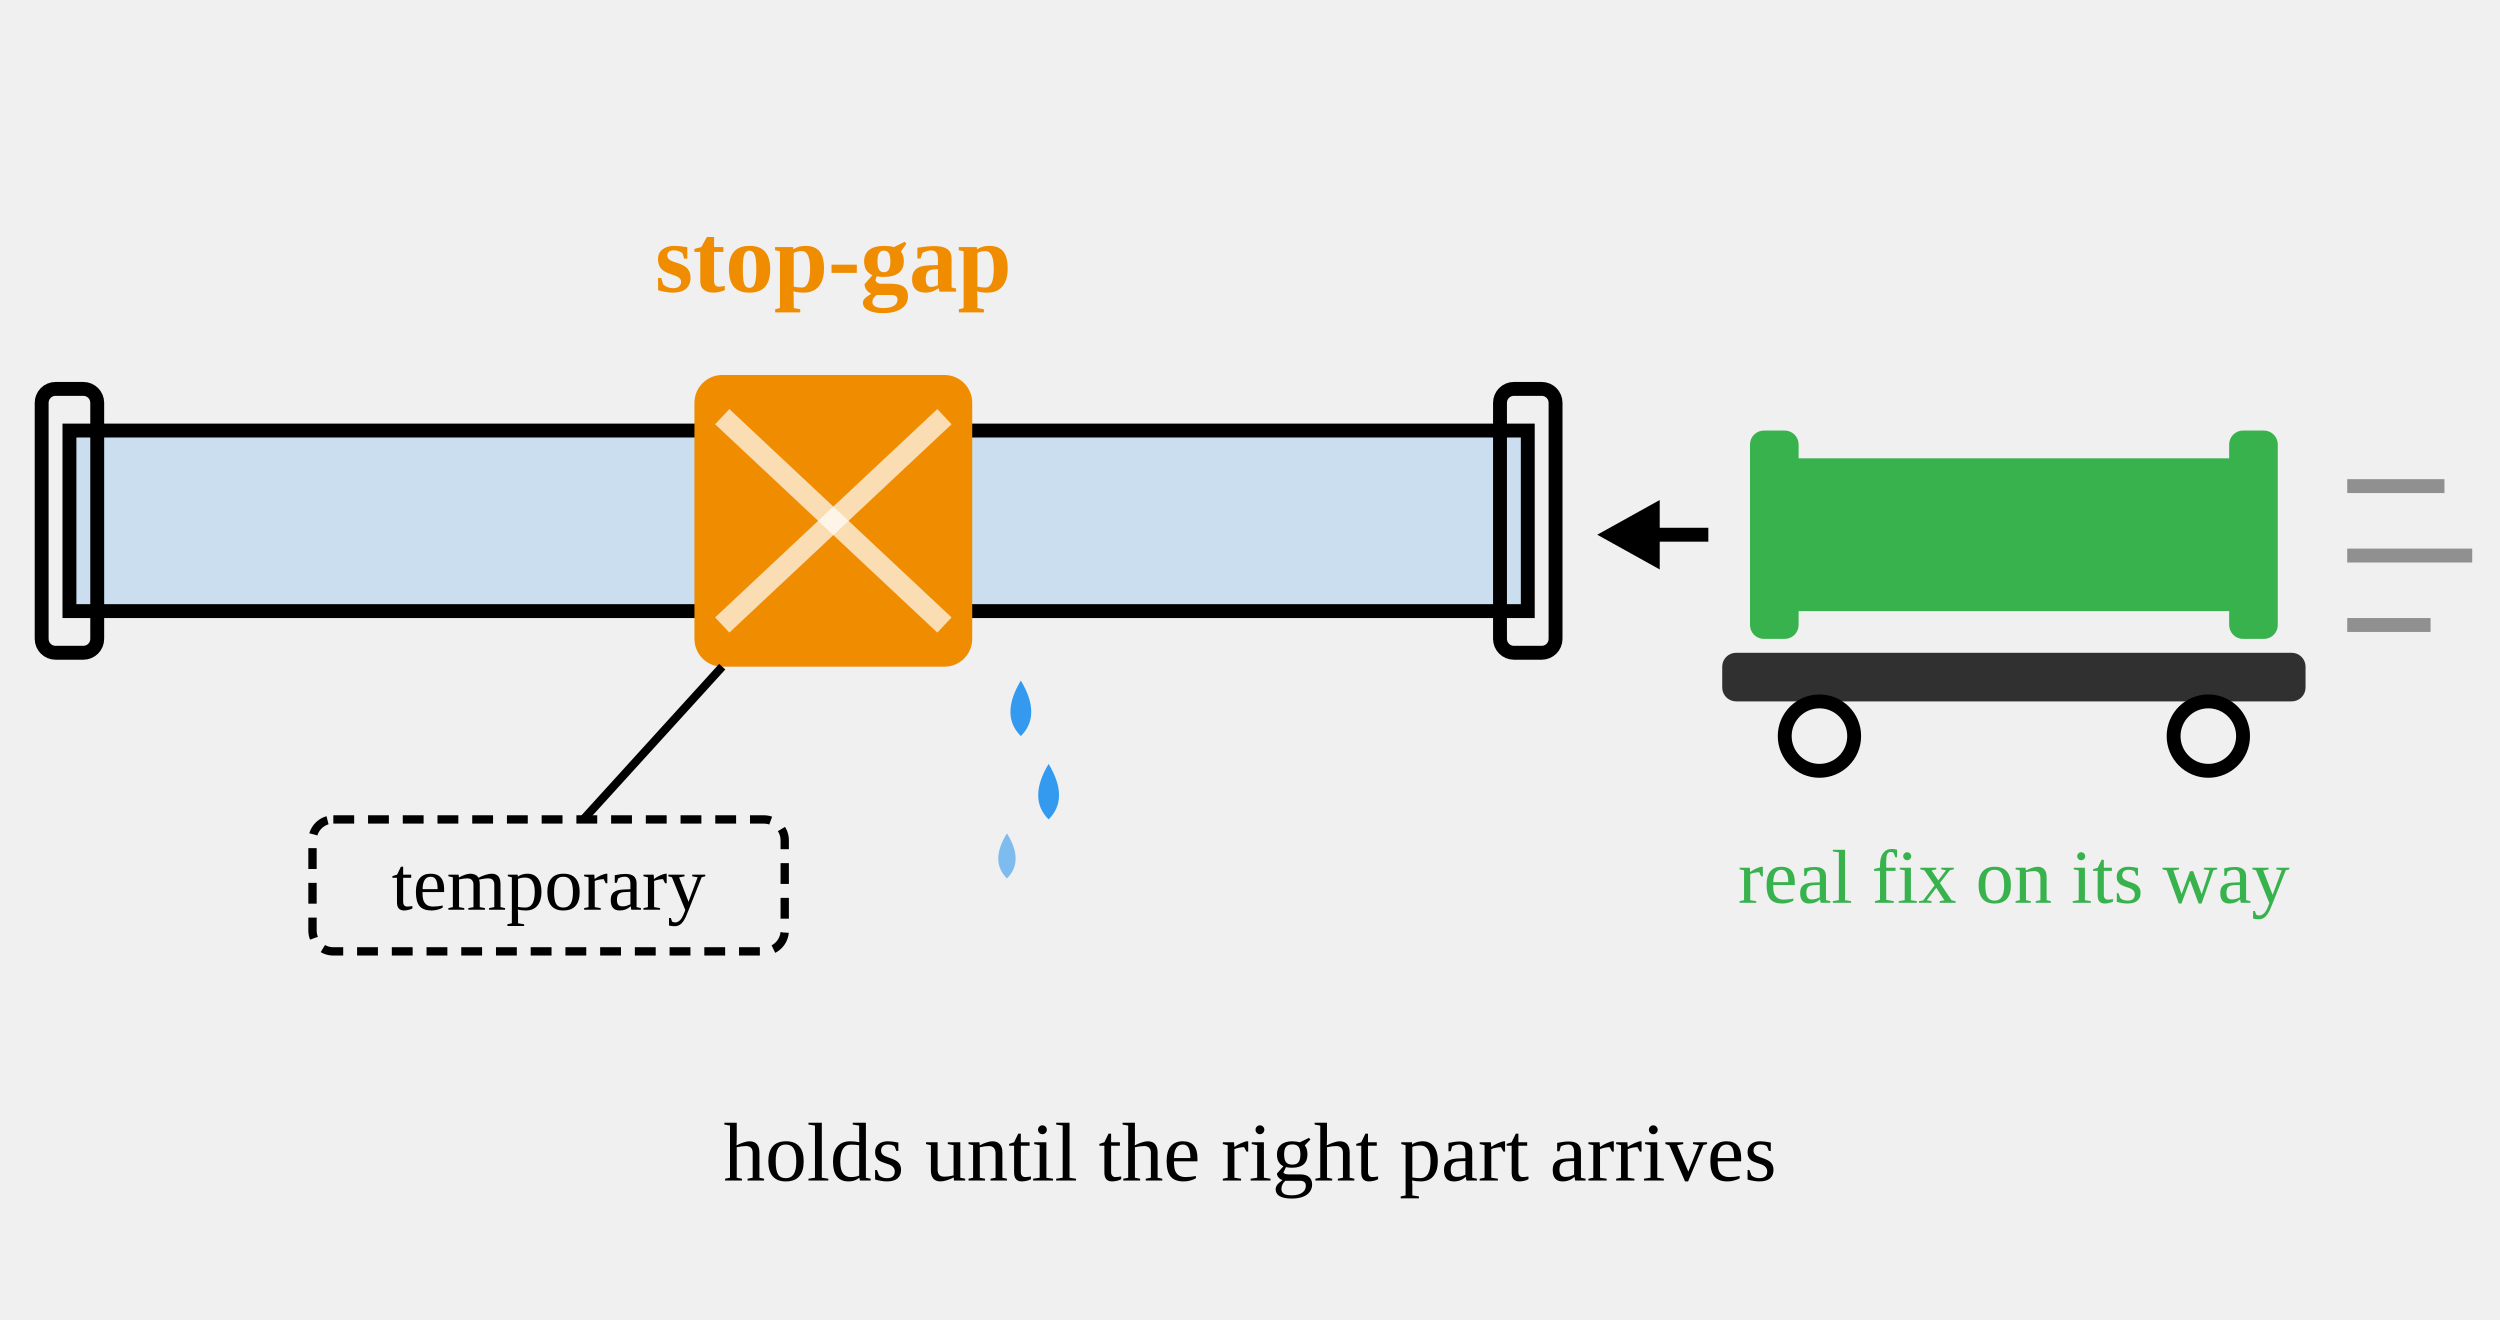
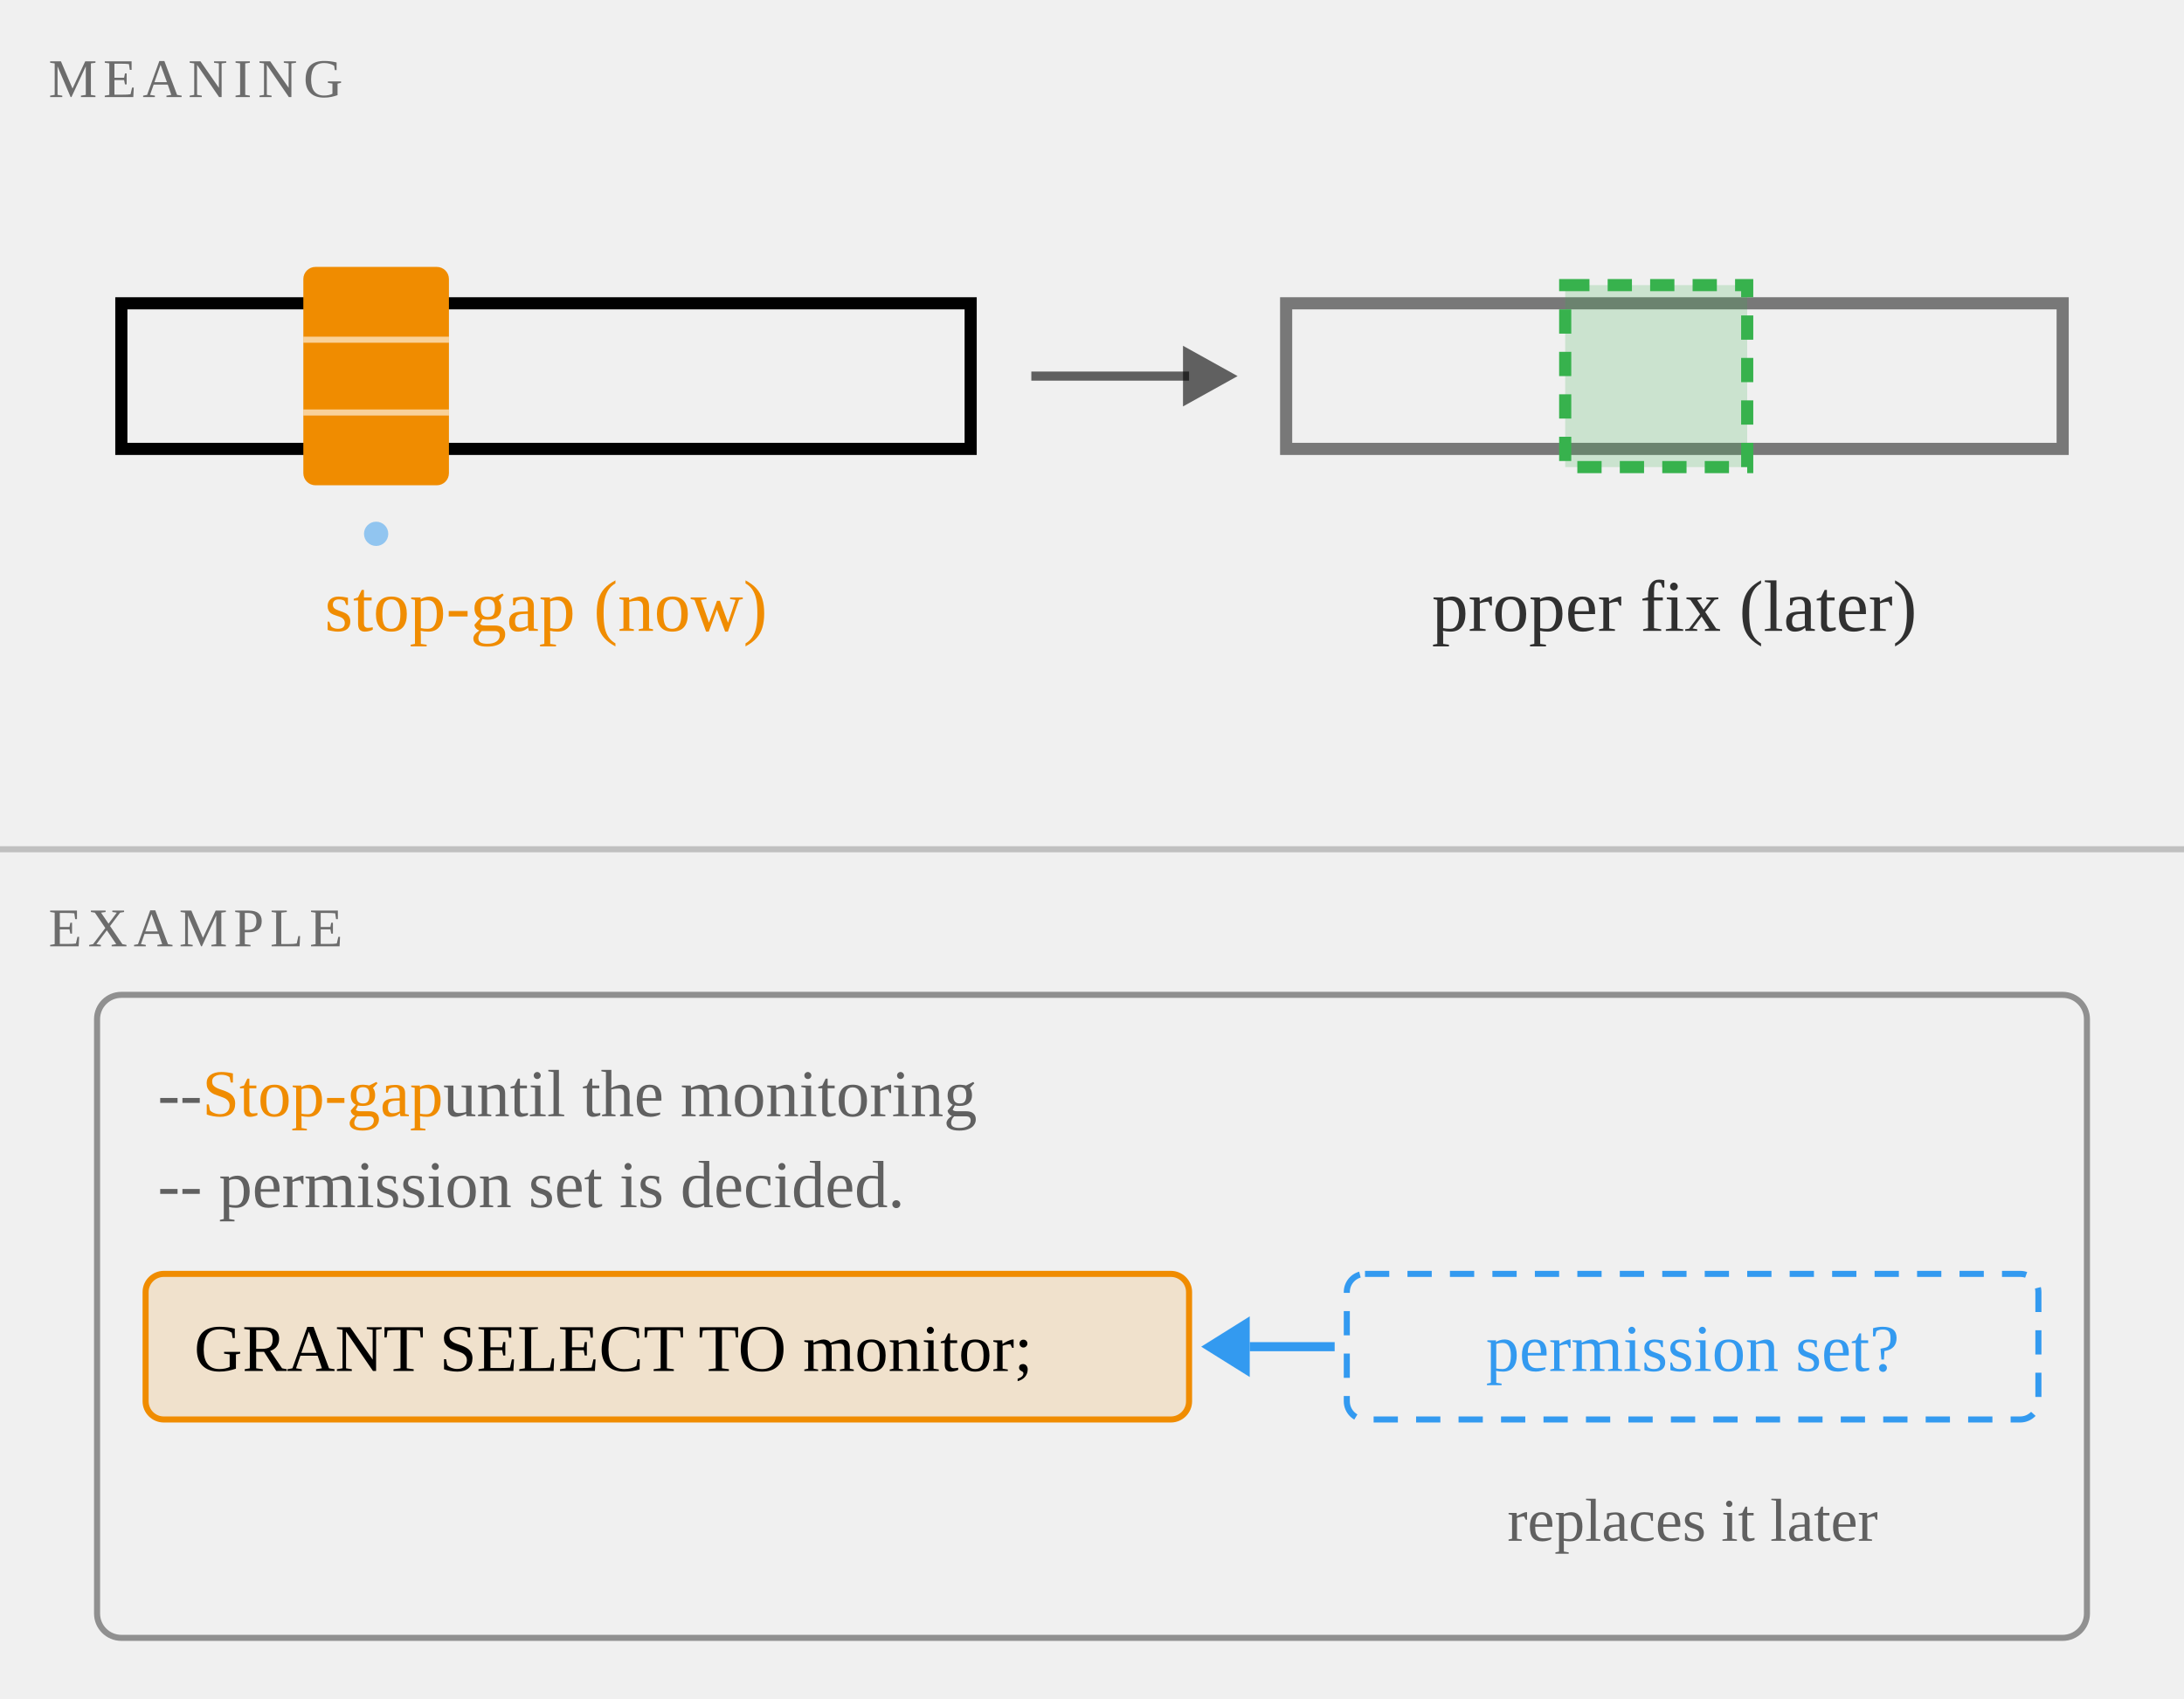
- <svg xmlns="http://www.w3.org/2000/svg" viewBox="0 0 360 190" width="100%" style="max-width:340px" font-family="inherit">
-   <rect x="10" y="62" width="210" height="26" fill="#339af0" fill-opacity="0.2" />
-   <rect x="10" y="62" width="210" height="26" fill="none" stroke="currentColor" stroke-width="2" />
-   <rect x="6" y="56" width="8" height="38" rx="2" fill="none" stroke="currentColor" stroke-width="2" />
-   <rect x="216" y="56" width="8" height="38" rx="2" fill="none" stroke="currentColor" stroke-width="2" />
-   <rect x="100" y="54" width="40" height="42" rx="4" fill="#f08c00" />
-   <line x1="104" y1="60" x2="136" y2="90" stroke="#fff" stroke-width="3" stroke-opacity="0.7" />
-   <line x1="136" y1="60" x2="104" y2="90" stroke="#fff" stroke-width="3" stroke-opacity="0.7" />
-   <path d="M147 98 q3 5 0 8 q-3 -3 0 -8z" fill="#339af0" />
-   <path d="M151 110 q3 5 0 8 q-3 -3 0 -8z" fill="#339af0" />
-   <path d="M145 120 q2.5 4 0 6.5 q-2.5 -2.5 0 -6.5z" fill="#339af0" fill-opacity="0.6" />
-   <text x="120" y="42" font-size="14" font-weight="bold" fill="#f08c00" text-anchor="middle">stop-gap</text>
-   <line x1="104" y1="96" x2="84" y2="118" stroke="currentColor" stroke-width="1.2" />
-   <rect x="45" y="118" width="68" height="19" rx="3" fill="none" stroke="currentColor" stroke-width="1.2" stroke-dasharray="3 2" />
-   <text x="79" y="131" font-size="11" fill="currentColor" text-anchor="middle">temporary</text>
-   <rect x="257" y="66" width="66" height="22" fill="#37b24d" />
-   <rect x="252" y="62" width="7" height="30" rx="2" fill="#37b24d" />
-   <rect x="321" y="62" width="7" height="30" rx="2" fill="#37b24d" />
-   <rect x="248" y="94" width="84" height="7" rx="2" fill="currentColor" fill-opacity="0.8" />
-   <circle cx="262" cy="106" r="5" fill="none" stroke="currentColor" stroke-width="2" />
-   <circle cx="318" cy="106" r="5" fill="none" stroke="currentColor" stroke-width="2" />
-   <line x1="338" y1="70" x2="352" y2="70" stroke="currentColor" stroke-opacity="0.4" stroke-width="2" />
-   <line x1="338" y1="80" x2="356" y2="80" stroke="currentColor" stroke-opacity="0.4" stroke-width="2" />
-   <line x1="338" y1="90" x2="350" y2="90" stroke="currentColor" stroke-opacity="0.4" stroke-width="2" />
-   <line x1="246" y1="77" x2="238" y2="77" stroke="currentColor" stroke-width="2" />
-   <polygon points="230,77 239,72 239,82" fill="currentColor" />
-   <text x="290" y="130" font-size="11" fill="#37b24d" text-anchor="middle">real fix on its way</text>
-   <text x="180" y="170" font-size="12" fill="currentColor" text-anchor="middle">holds until the right part arrives</text>
+ <svg xmlns="http://www.w3.org/2000/svg" viewBox="0 0 360 280" width="100%" style="max-width:340px" font-family="inherit">
+   <text x="8" y="16" font-size="9" letter-spacing="1" fill="currentColor" fill-opacity=".55">MEANING</text>
+   <rect x="20" y="50" width="140" height="24" fill="none" stroke="currentColor" stroke-width="2" />
+   <path d="M58 50 L64 62 L58 74" fill="none" stroke="currentColor" stroke-opacity=".4" />
+   <rect x="50" y="44" width="24" height="36" fill="#f08c00" rx="2" />
+   <line x1="50" y1="56" x2="74" y2="56" stroke="#fff" stroke-opacity=".6" />
+   <line x1="50" y1="68" x2="74" y2="68" stroke="#fff" stroke-opacity=".6" />
+   <circle cx="62" cy="88" r="2" fill="#339af0" fill-opacity=".5" />
+   <text x="90" y="104" font-size="12" text-anchor="middle" fill="#f08c00">stop-gap (now)</text>
+   <line x1="170" y1="62" x2="196" y2="62" stroke="currentColor" stroke-opacity=".6" stroke-width="1.5" />
+   <polygon points="204,62 195,57 195,67" fill="currentColor" fill-opacity=".6" />
+   <rect x="212" y="50" width="128" height="24" fill="none" stroke="currentColor" stroke-width="2" stroke-opacity=".5" />
+   <rect x="258" y="47" width="30" height="30" fill="#37b24d" fill-opacity=".2" stroke="#37b24d" stroke-width="2" stroke-dasharray="4 3" />
+   <text x="276" y="104" font-size="12" text-anchor="middle" fill="currentColor" fill-opacity=".8">proper fix (later)</text>
+   <line x1="0" y1="140" x2="360" y2="140" stroke="currentColor" stroke-opacity=".2" />
+   <text x="8" y="156" font-size="9" letter-spacing="1" fill="currentColor" fill-opacity=".55">EXAMPLE</text>
+   <rect x="16" y="164" width="328" height="106" rx="4" fill="none" stroke="currentColor" stroke-opacity=".4" />
+   <text x="26" y="184" font-size="11" fill="currentColor" fill-opacity=".6">--<tspan fill="#f08c00" fill-opacity="1">Stop-gap</tspan>until the monitoring</text>
+   <text x="26" y="199" font-size="11" fill="currentColor" fill-opacity=".6">-- permission set is decided.</text>
+   <rect x="24" y="210" width="172" height="24" rx="3" fill="#f08c00" fill-opacity=".15" stroke="#f08c00" />
+   <text x="32" y="226" font-size="11" fill="currentColor">GRANT SELECT TO monitor;</text>
+   <rect x="222" y="210" width="114" height="24" rx="3" fill="none" stroke="#339af0" stroke-dasharray="4 3" />
+   <text x="279" y="226" font-size="11" text-anchor="middle" fill="#339af0">permission set?</text>
+   <line x1="220" y1="222" x2="206" y2="222" stroke="#339af0" stroke-width="1.5" />
+   <polygon points="198,222 206,217 206,227" fill="#339af0" />
+   <text x="279" y="254" font-size="10" text-anchor="middle" fill="currentColor" fill-opacity=".6">replaces it later</text>
</svg>
